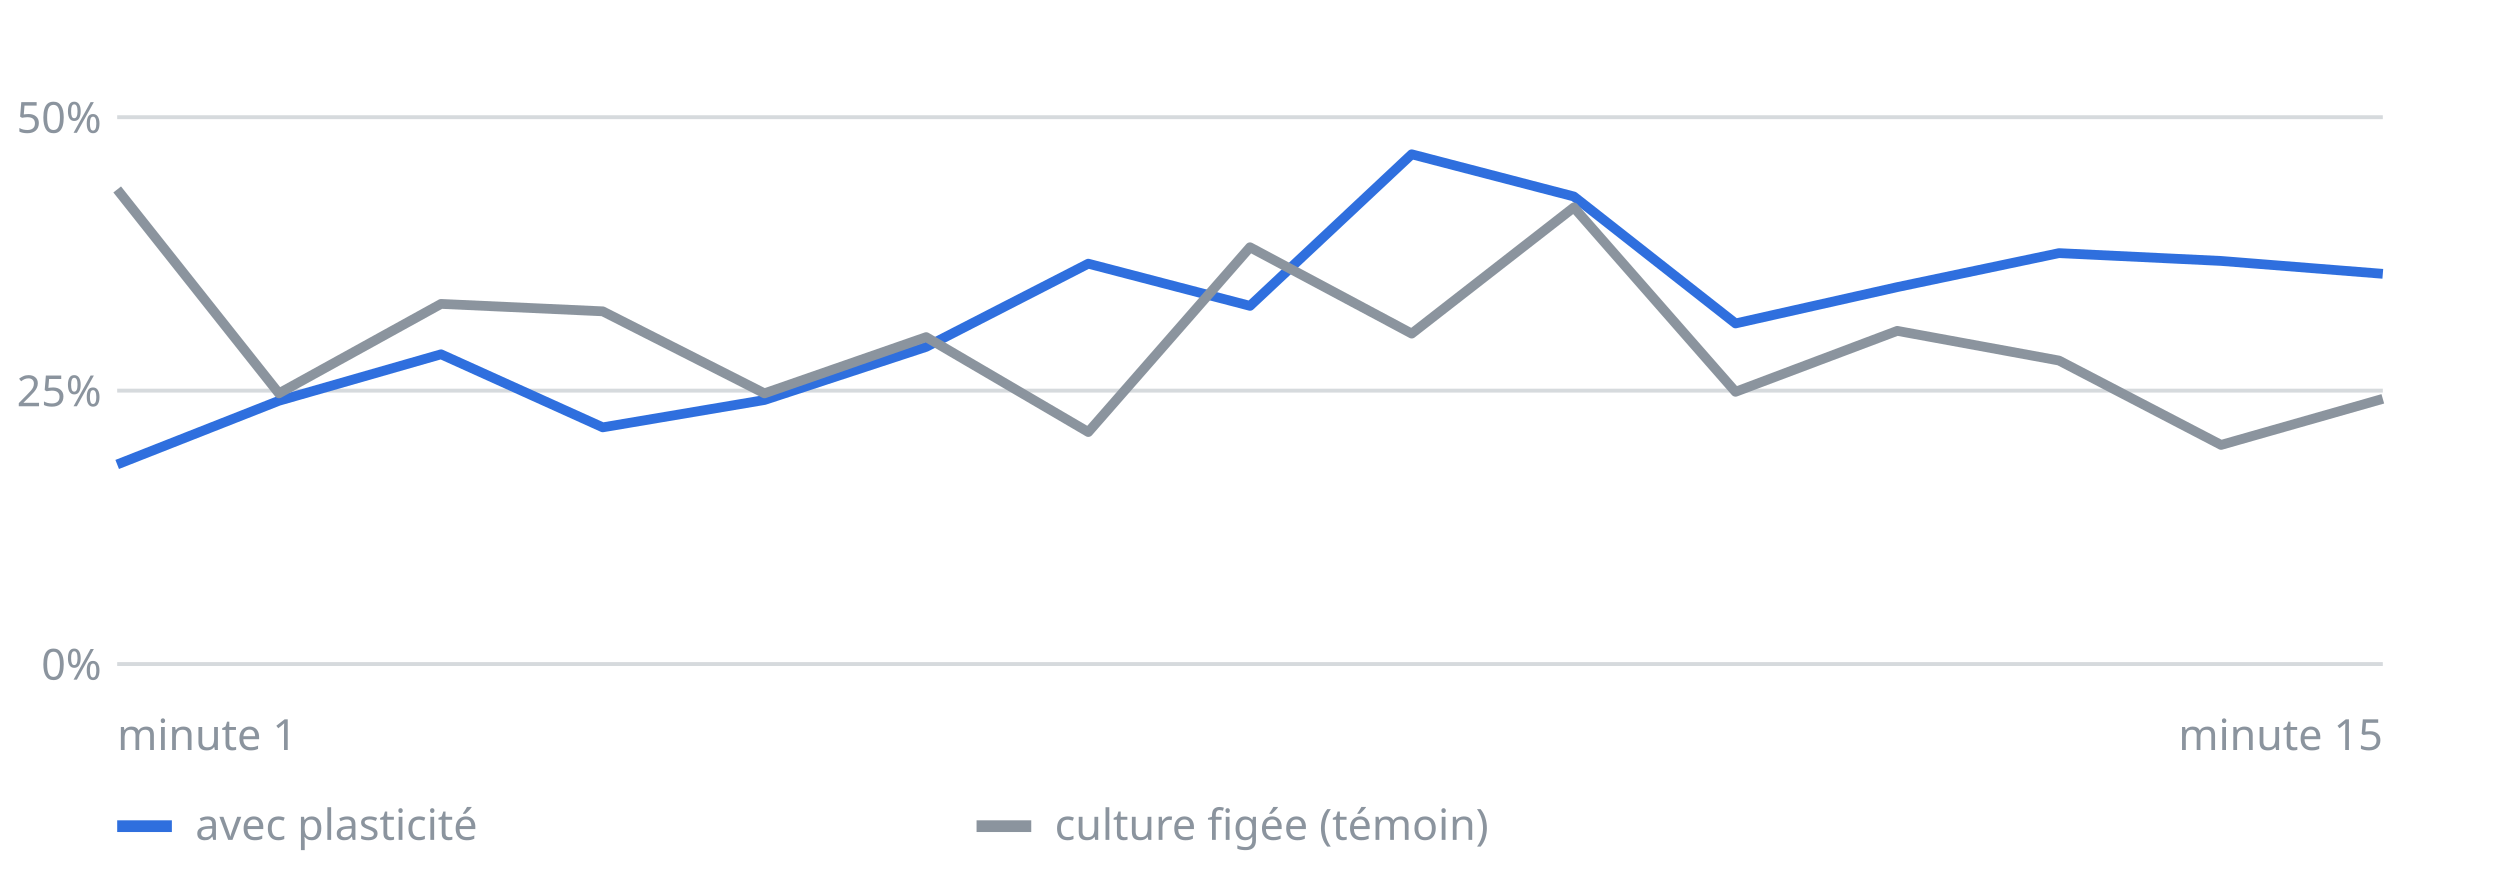
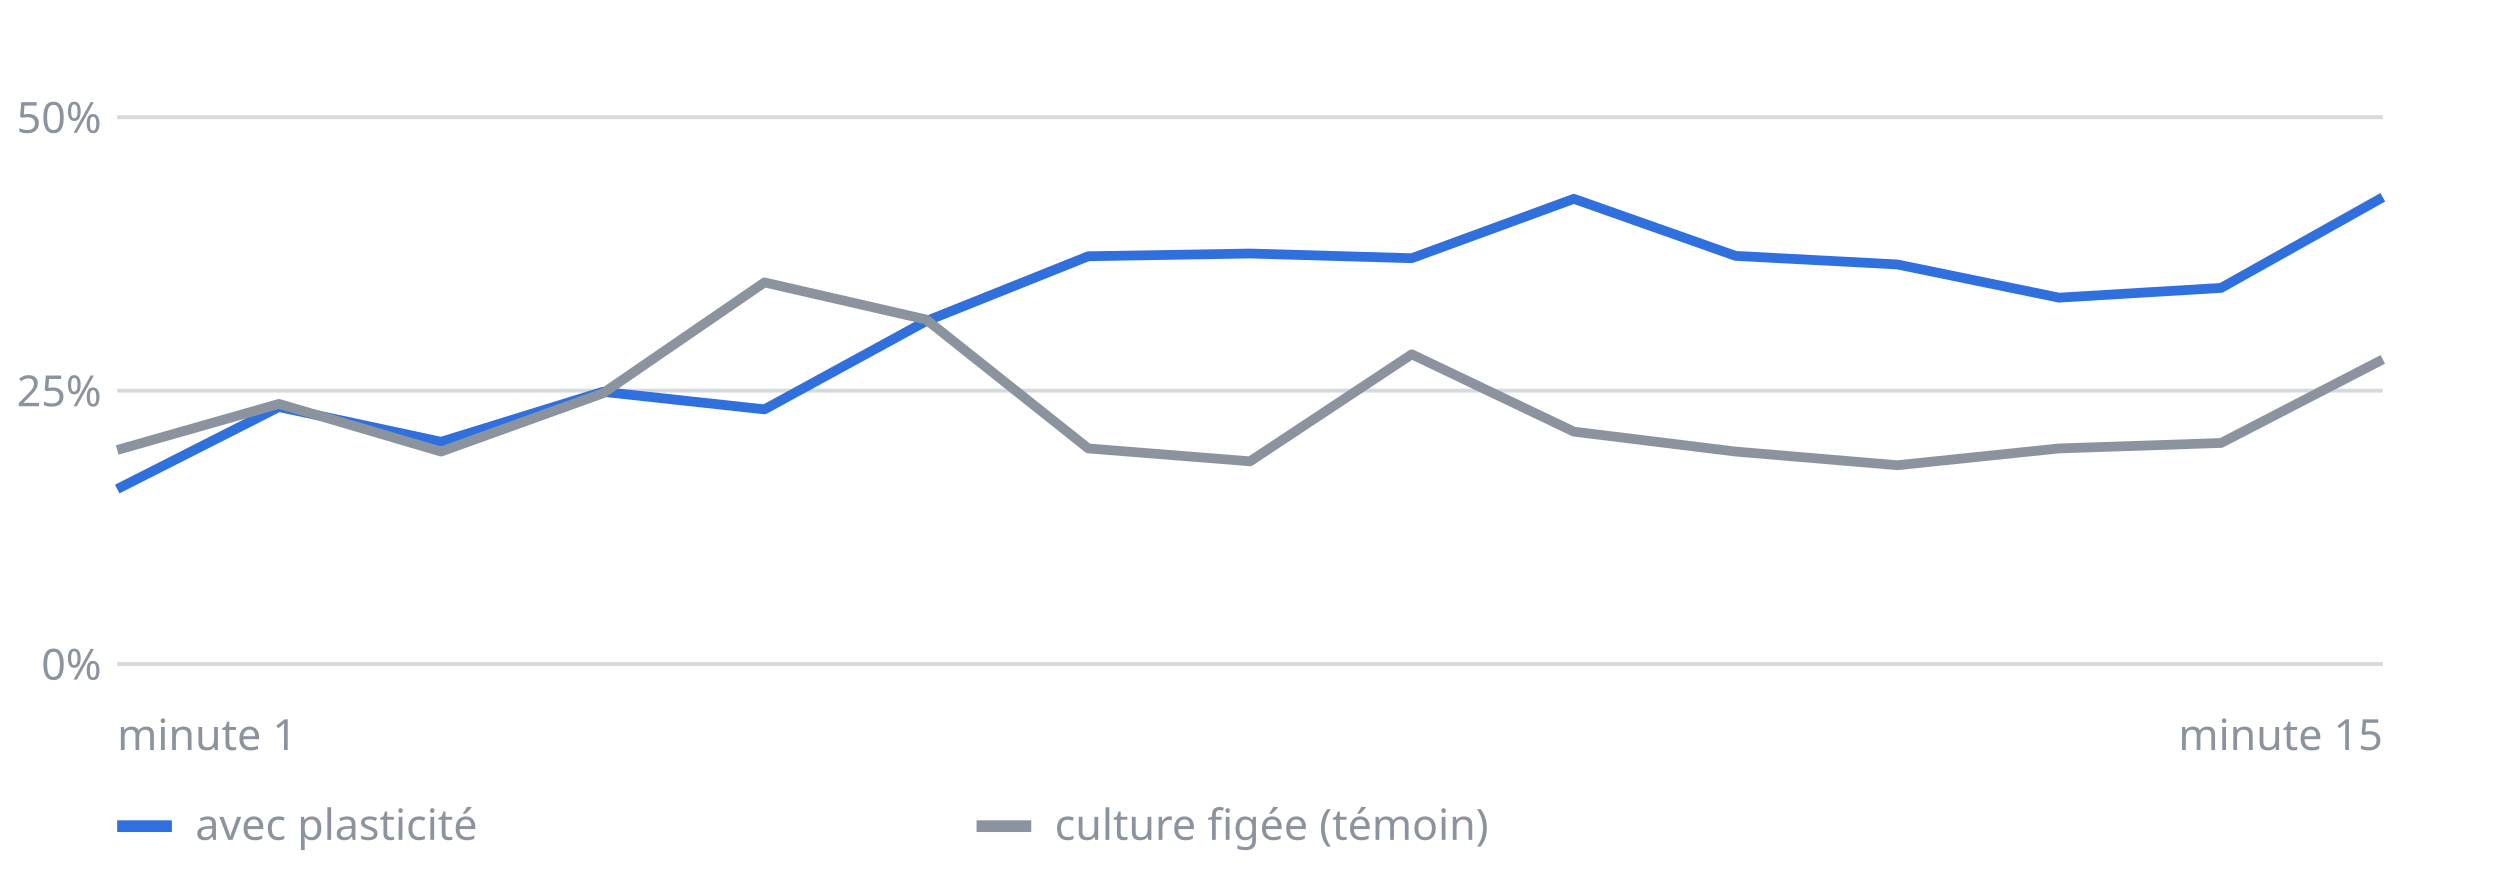
<svg xmlns="http://www.w3.org/2000/svg" viewBox="0 0 640 226" font-family="sans-serif" font-size="11" fill="#8b949e">
  <line x1="30" x2="610" y1="170.0" y2="170.0" stroke="#8b949e" stroke-opacity="0.35" />
  <text x="26" y="174.0" text-anchor="end">0%</text>
  <line x1="30" x2="610" y1="100.0" y2="100.0" stroke="#8b949e" stroke-opacity="0.35" />
  <text x="26" y="104.0" text-anchor="end">25%</text>
  <line x1="30" x2="610" y1="30.0" y2="30.0" stroke="#8b949e" stroke-opacity="0.35" />
  <text x="26" y="34.0" text-anchor="end">50%</text>
  <text x="30" y="192">minute 1</text>
  <text x="610" y="192" text-anchor="end">minute 15</text>
-   <polyline points="30.0,118.9 71.4,102.6 112.9,90.7 154.3,109.4 195.7,102.4 237.1,88.8 278.6,67.5 320.0,78.3 361.4,39.5 402.9,50.3 444.3,82.8 485.7,73.5 527.1,64.8 568.6,66.8 610.0,70.1" fill="none" stroke="#2f6fde" stroke-width="2.5" stroke-linejoin="round" />
+   <polyline points="30.0,125.2 71.4,104.2 112.9,113.1 154.3,100.3 195.7,104.8 237.1,82.2 278.6,65.6 320.0,64.9 361.4,66.1 402.9,50.9 444.3,65.5 485.7,67.7 527.1,76.2 568.6,73.7 610.0,50.5" fill="none" stroke="#2f6fde" stroke-width="2.5" stroke-linejoin="round" />
  <rect x="30" y="210" width="14" height="3" fill="#2f6fde" />
  <text x="50" y="215">avec plasticité</text>
-   <polyline points="30.0,48.5 71.4,100.7 112.9,77.8 154.3,79.7 195.7,100.7 237.1,86.3 278.6,110.6 320.0,63.3 361.4,85.4 402.9,53.1 444.3,100.3 485.7,84.7 527.1,92.3 568.6,113.9 610.0,102.1" fill="none" stroke="#8b949e" stroke-width="2.5" stroke-linejoin="round" />
+   <polyline points="30.0,115.2 71.4,103.4 112.9,115.6 154.3,100.7 195.7,72.3 237.1,81.8 278.6,114.8 320.0,118.1 361.4,90.7 402.9,110.5 444.3,115.6 485.7,119.1 527.1,114.8 568.6,113.4 610.0,92.0" fill="none" stroke="#8b949e" stroke-width="2.5" stroke-linejoin="round" />
  <rect x="250" y="210" width="14" height="3" fill="#8b949e" />
  <text x="270" y="215">culture figée (témoin)</text>
</svg>
